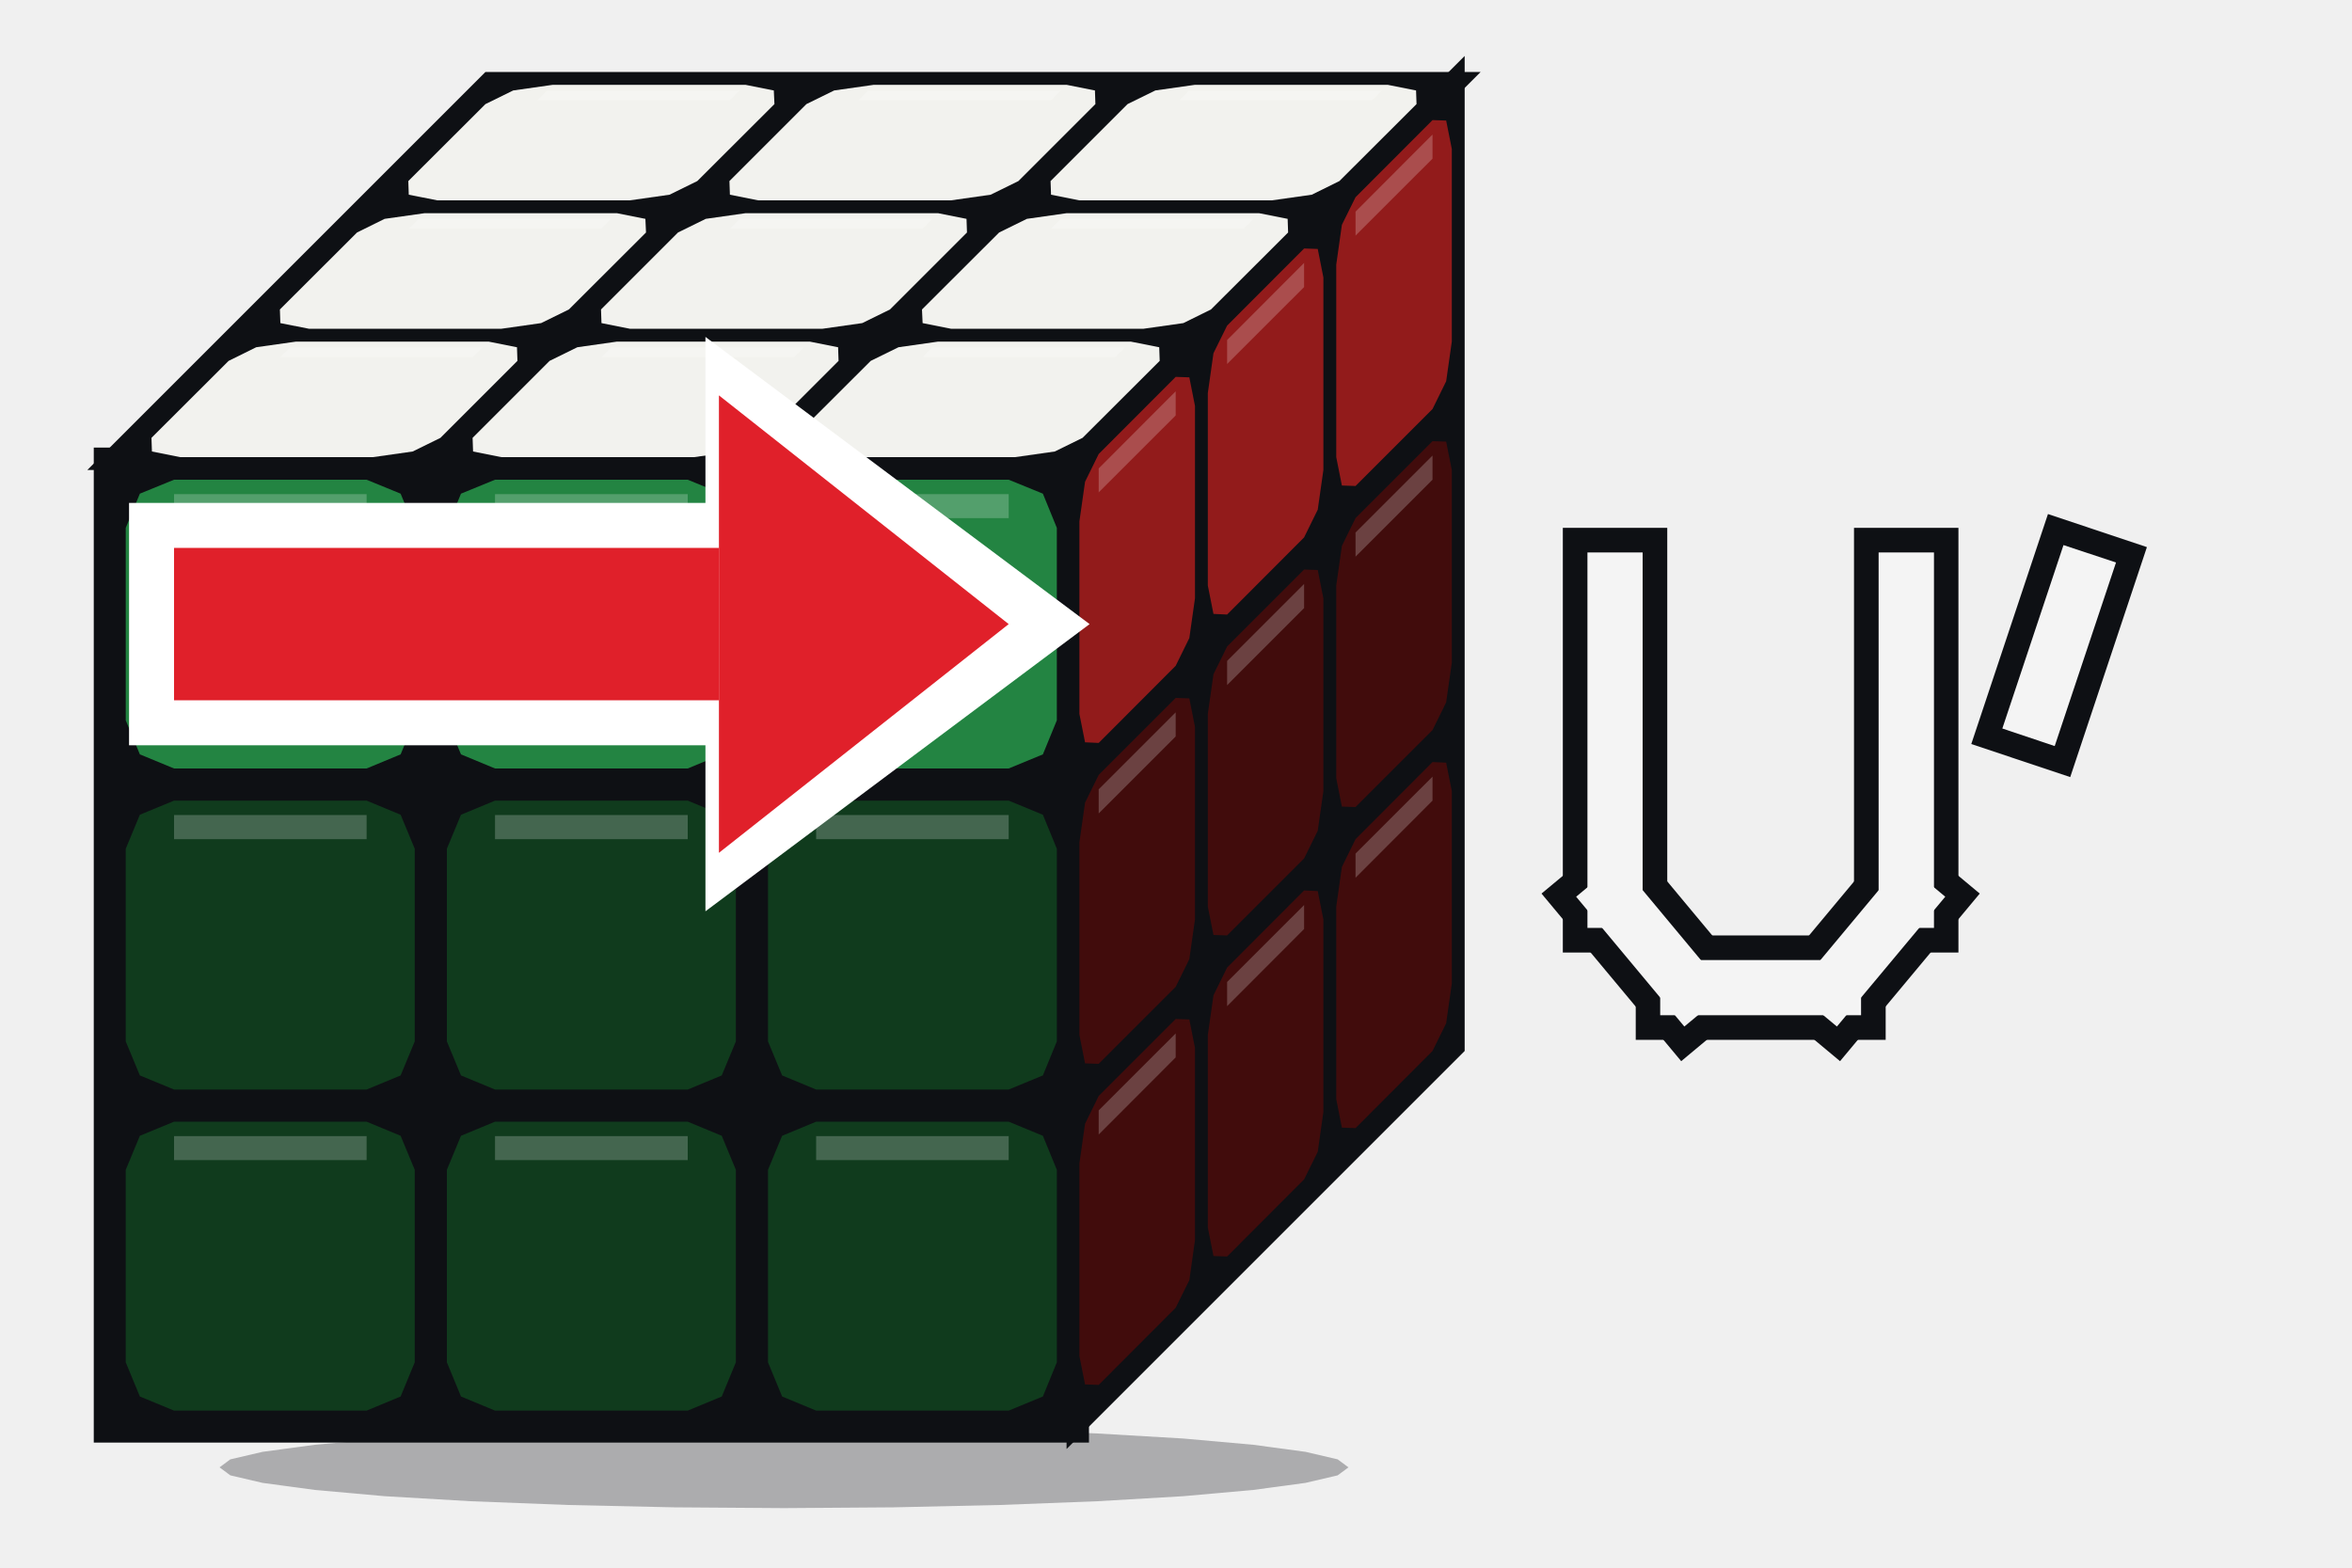
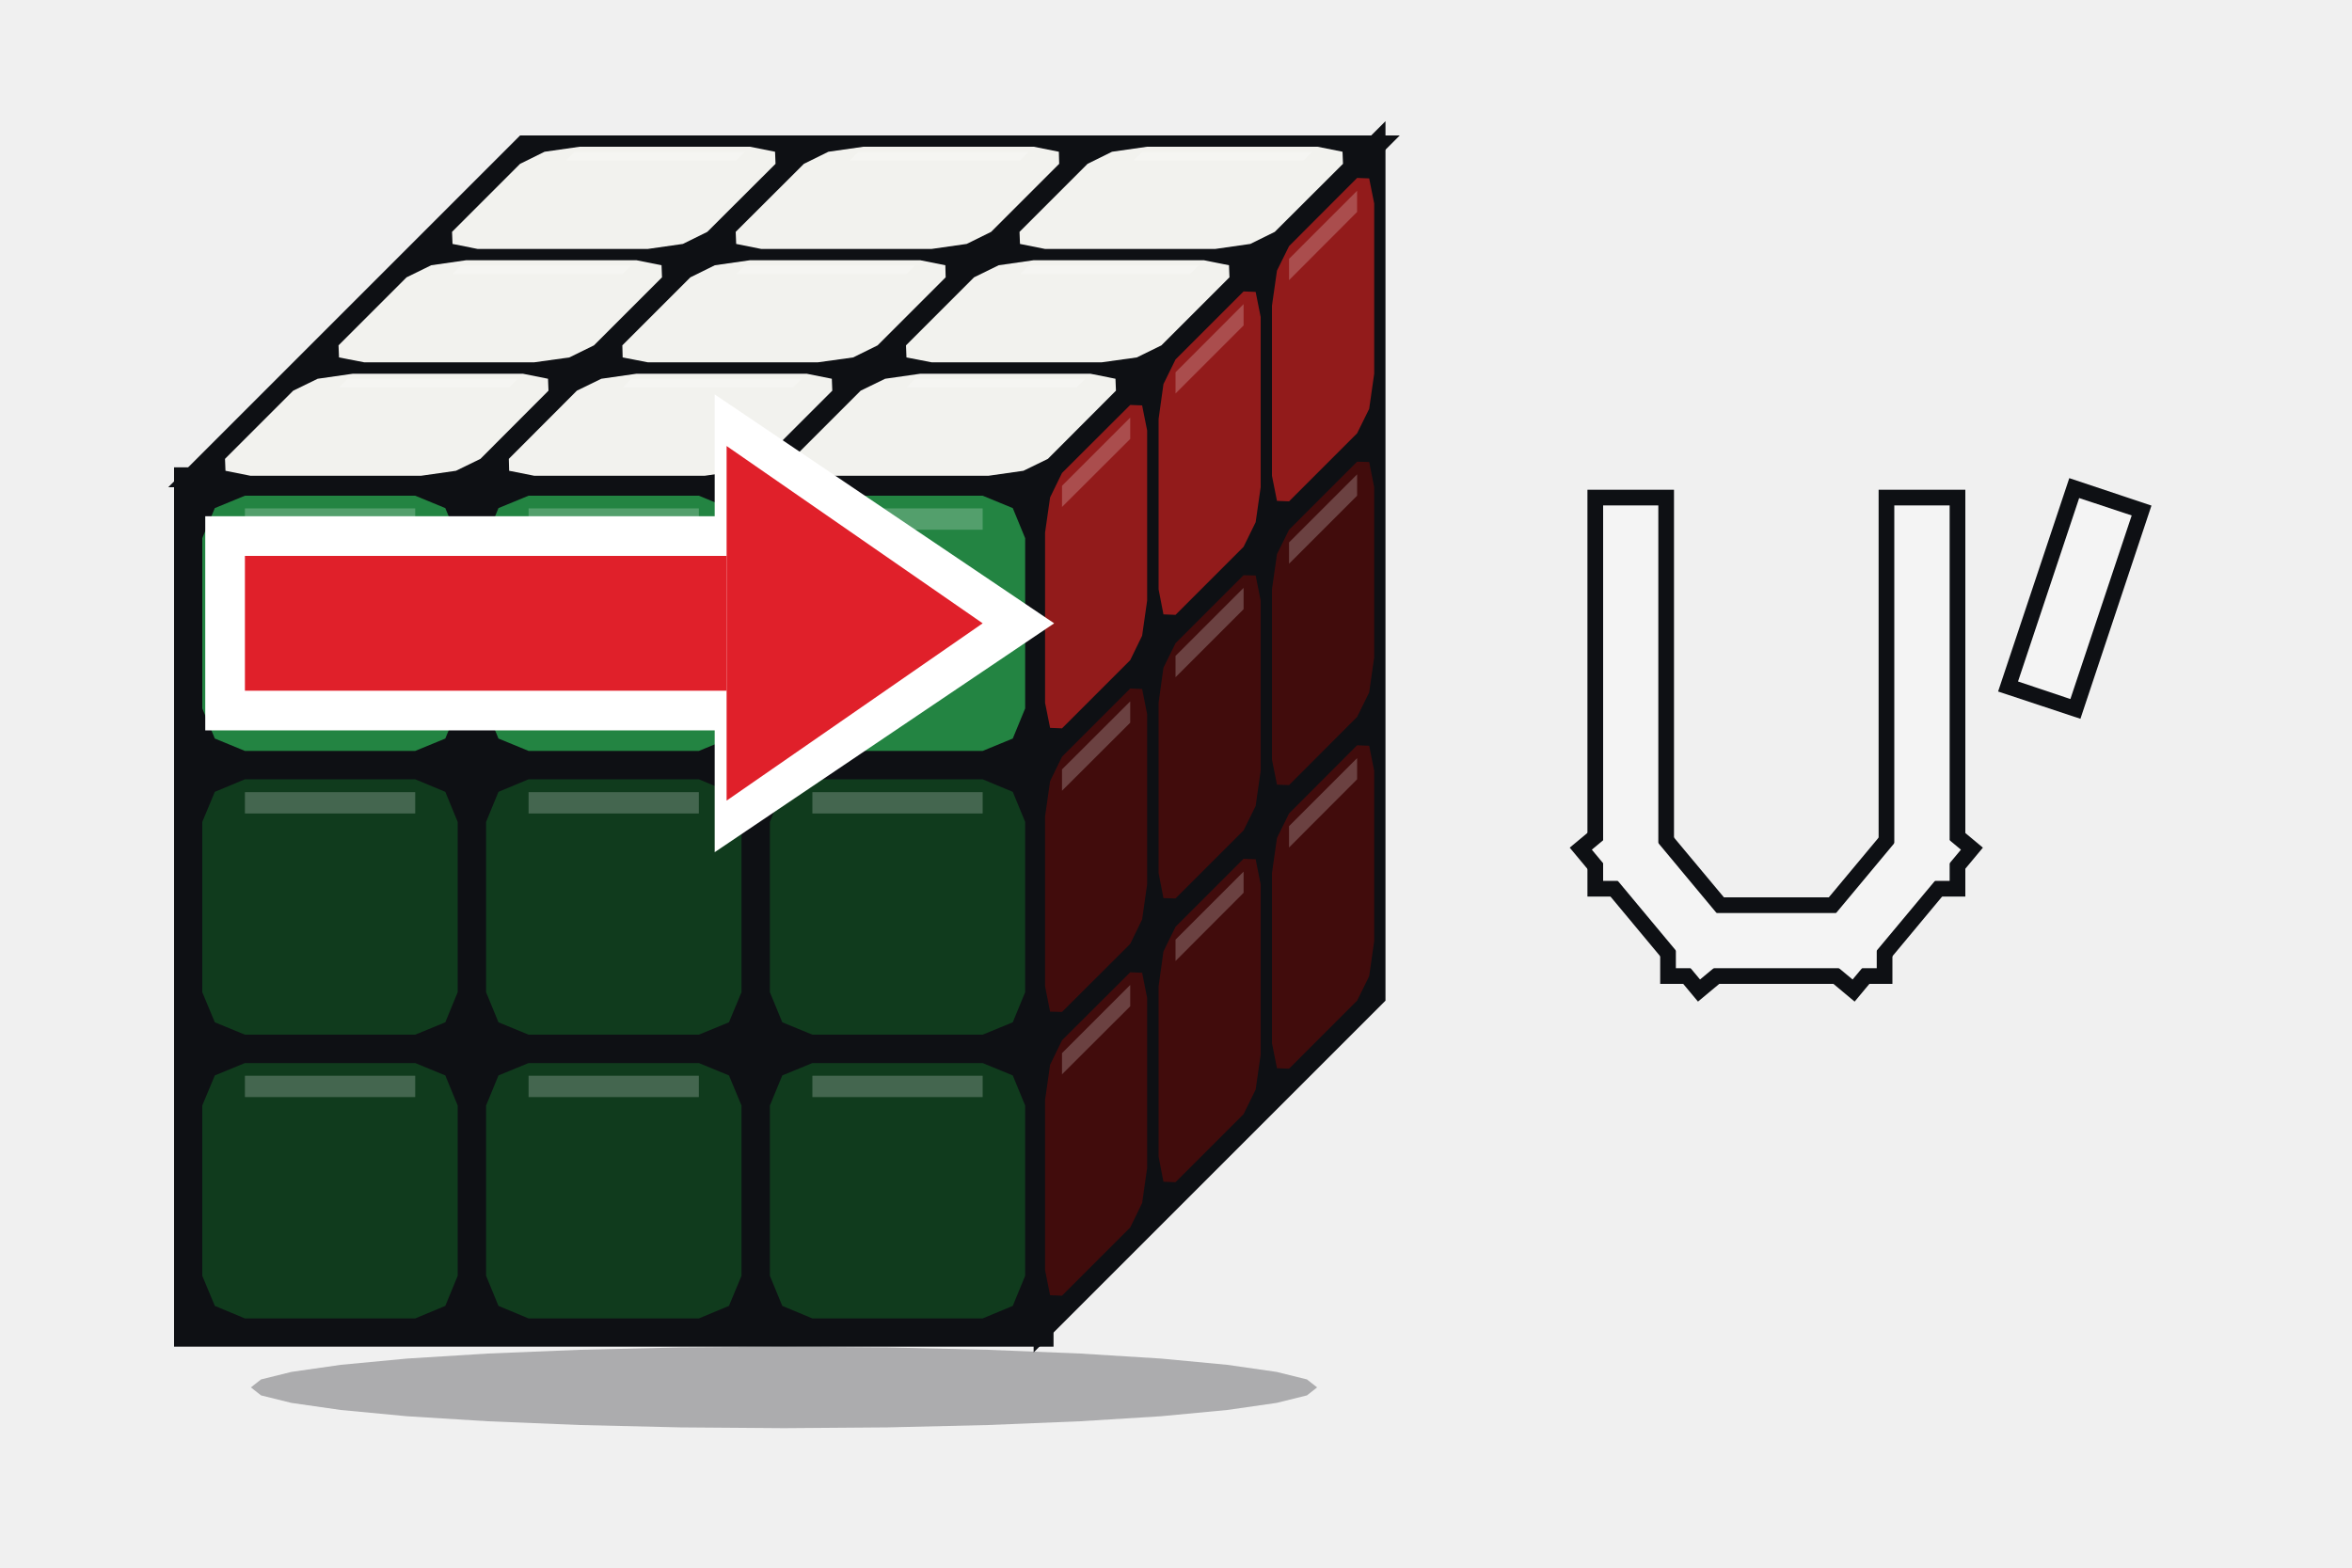
<svg xmlns="http://www.w3.org/2000/svg" viewBox="0 0 150.00 100.00" width="144" height="96">
-   <polygon points="86.00,93.60 85.31,94.11 83.26,94.59 79.93,95.04 75.46,95.44 70.00,95.76 63.78,96.00 57.02,96.15 50.00,96.20 42.98,96.15 36.22,96.00 30.00,95.76 24.54,95.44 20.07,95.04 16.74,94.59 14.69,94.11 14.00,93.60 14.69,93.09 16.74,92.61 20.07,92.16 24.54,91.76 30.00,91.44 36.22,91.20 42.98,91.05 50.00,91.00 57.02,91.05 63.78,91.20 70.00,91.44 75.46,91.76 79.93,92.16 83.26,92.61 85.31,93.09" fill="#0e1014" fill-opacity="0.30" />
-   <polygon points="5.98,92.02 69.45,92.02 69.45,28.55 5.98,28.55" fill="#0e1014" />
-   <polygon points="5.57,29.98 69.04,29.98 94.43,4.59 30.96,4.59" fill="#0e1014" />
-   <polygon points="68.02,92.43 93.41,67.04 93.41,3.57 68.02,28.96" fill="#0e1014" />
-   <polygon points="49.39,6.64 49.35,5.77 47.54,5.41 35.26,5.41 32.73,5.77 30.96,6.64 26.04,11.55 26.07,12.42 27.89,12.78 40.17,12.78 42.70,12.42 44.47,11.55" fill="#f2f2ee" />
-   <polygon points="34.27,6.39 46.56,6.39 47.17,5.78 34.89,5.78" fill="#ffffff" fill-opacity="0.22" />
-   <polygon points="69.86,6.64 69.83,5.77 68.02,5.41 55.73,5.41 53.20,5.77 51.43,6.64 46.52,11.55 46.55,12.42 48.36,12.78 60.65,12.78 63.18,12.42 64.95,11.55" fill="#f2f2ee" />
-   <polygon points="54.75,6.39 67.04,6.39 67.65,5.78 55.36,5.78" fill="#ffffff" fill-opacity="0.22" />
-   <polygon points="90.34,6.64 90.31,5.77 88.50,5.41 76.21,5.41 73.68,5.77 71.91,6.64 67.00,11.55 67.03,12.42 68.84,12.78 81.12,12.78 83.66,12.42 85.42,11.55" fill="#f2f2ee" />
-   <polygon points="75.23,6.39 87.51,6.39 88.13,5.78 75.84,5.78" fill="#ffffff" fill-opacity="0.22" />
-   <polygon points="41.20,14.83 41.16,13.96 39.35,13.60 27.07,13.60 24.53,13.96 22.77,14.83 17.85,19.74 17.88,20.61 19.70,20.97 31.98,20.97 34.51,20.61 36.28,19.74" fill="#f2f2ee" />
-   <polygon points="26.08,14.58 38.37,14.58 38.98,13.97 26.70,13.97" fill="#ffffff" fill-opacity="0.22" />
-   <polygon points="61.67,14.83 61.64,13.96 59.83,13.60 47.54,13.60 45.01,13.96 43.24,14.83 38.33,19.74 38.36,20.61 40.17,20.97 52.46,20.97 54.99,20.61 56.76,19.74" fill="#f2f2ee" />
-   <polygon points="46.56,14.58 58.85,14.58 59.46,13.97 47.17,13.97" fill="#ffffff" fill-opacity="0.22" />
-   <polygon points="82.15,14.83 82.12,13.96 80.30,13.60 68.02,13.60 65.49,13.96 63.72,14.83 58.80,19.74 58.84,20.61 60.65,20.97 72.93,20.97 75.47,20.61 77.23,19.74" fill="#f2f2ee" />
-   <polygon points="67.04,14.58 79.32,14.58 79.94,13.97 67.65,13.97" fill="#ffffff" fill-opacity="0.22" />
-   <polygon points="33.00,23.02 32.97,22.15 31.16,21.79 18.88,21.79 16.34,22.15 14.58,23.02 9.66,27.93 9.69,28.80 11.50,29.16 23.79,29.16 26.32,28.80 28.09,27.93" fill="#f2f2ee" />
-   <polygon points="17.89,22.77 30.18,22.77 30.79,22.16 18.51,22.16" fill="#ffffff" fill-opacity="0.22" />
-   <polygon points="53.48,23.02 53.45,22.15 51.64,21.79 39.35,21.79 36.82,22.15 35.05,23.02 30.14,27.93 30.17,28.80 31.98,29.16 44.27,29.16 46.80,28.80 48.57,27.93" fill="#f2f2ee" />
-   <polygon points="38.37,22.77 50.66,22.77 51.27,22.16 38.98,22.16" fill="#ffffff" fill-opacity="0.22" />
-   <polygon points="73.96,23.02 73.93,22.15 72.11,21.79 59.83,21.79 57.30,22.15 55.53,23.02 50.61,27.93 50.65,28.80 52.46,29.16 64.74,29.16 67.27,28.80 69.04,27.93" fill="#f2f2ee" />
-   <polygon points="58.85,22.77 71.13,22.77 71.75,22.16 59.46,22.16" fill="#ffffff" fill-opacity="0.22" />
-   <polygon points="76.21,25.89 75.85,24.07 74.98,24.04 70.07,28.96 69.20,30.73 68.84,33.26 68.84,45.54 69.20,47.35 70.07,47.39 74.98,42.47 75.85,40.70 76.21,38.17" fill="#921b1b" />
-   <polygon points="70.07,31.41 74.98,26.50 74.98,24.96 70.07,29.88" fill="#ffffff" fill-opacity="0.22" />
-   <polygon points="84.40,17.70 84.04,15.88 83.17,15.85 78.26,20.77 77.39,22.53 77.03,25.07 77.03,37.35 77.39,39.16 78.26,39.20 83.17,34.28 84.04,32.51 84.40,29.98" fill="#921b1b" />
-   <polygon points="78.26,23.22 83.17,18.31 83.17,16.77 78.26,21.69" fill="#ffffff" fill-opacity="0.22" />
-   <polygon points="92.59,9.50 92.23,7.69 91.36,7.66 86.45,12.58 85.58,14.34 85.22,16.88 85.22,29.16 85.58,30.97 86.45,31.00 91.36,26.09 92.23,24.32 92.59,21.79" fill="#921b1b" />
-   <polygon points="86.45,15.03 91.36,10.12 91.36,8.58 86.45,13.50" fill="#ffffff" fill-opacity="0.22" />
-   <polygon points="76.21,46.36 75.85,44.55 74.98,44.52 70.07,49.43 69.20,51.20 68.84,53.73 68.84,66.02 69.20,67.83 70.07,67.86 74.98,62.95 75.85,61.18 76.21,58.65" fill="#410c0c" />
-   <polygon points="70.07,51.89 74.98,46.98 74.98,45.44 70.07,50.35" fill="#ffffff" fill-opacity="0.22" />
-   <polygon points="84.40,38.17 84.04,36.36 83.17,36.33 78.26,41.24 77.39,43.01 77.03,45.54 77.03,57.83 77.39,59.64 78.26,59.67 83.17,54.76 84.04,52.99 84.40,50.46" fill="#410c0c" />
-   <polygon points="78.26,43.70 83.17,38.79 83.17,37.25 78.26,42.16" fill="#ffffff" fill-opacity="0.22" />
-   <polygon points="92.59,29.98 92.23,28.17 91.36,28.14 86.45,33.05 85.58,34.82 85.22,37.35 85.22,49.64 85.58,51.45 86.45,51.48 91.36,46.57 92.23,44.80 92.59,42.27" fill="#410c0c" />
-   <polygon points="86.45,35.51 91.36,30.60 91.36,29.06 86.45,33.97" fill="#ffffff" fill-opacity="0.22" />
-   <polygon points="76.21,66.84 75.85,65.03 74.98,65.00 70.07,69.91 69.20,71.68 68.84,74.21 68.84,86.50 69.20,88.31 70.07,88.34 74.98,83.42 75.85,81.66 76.21,79.12" fill="#410c0c" />
-   <polygon points="70.07,72.37 74.98,67.45 74.98,65.92 70.07,70.83" fill="#ffffff" fill-opacity="0.22" />
-   <polygon points="84.40,58.65 84.04,56.84 83.17,56.80 78.26,61.72 77.39,63.49 77.03,66.02 77.03,78.30 77.39,80.12 78.26,80.15 83.17,75.23 84.04,73.47 84.40,70.93" fill="#410c0c" />
-   <polygon points="78.26,64.18 83.17,59.26 83.17,57.73 78.26,62.64" fill="#ffffff" fill-opacity="0.22" />
-   <polygon points="92.59,50.46 92.23,48.65 91.36,48.61 86.45,53.53 85.58,55.30 85.22,57.83 85.22,70.11 85.58,71.93 86.45,71.96 91.36,67.04 92.23,65.27 92.59,62.74" fill="#410c0c" />
-   <polygon points="86.45,55.99 91.36,51.07 91.36,49.54 86.45,54.45" fill="#ffffff" fill-opacity="0.22" />
-   <polygon points="26.45,33.67 25.55,31.49 23.38,30.60 11.10,30.60 8.92,31.49 8.02,33.67 8.02,45.95 8.92,48.12 11.10,49.02 23.38,49.02 25.55,48.12 26.45,45.95" fill="#238442" />
-   <polygon points="11.10,33.05 23.38,33.05 23.38,31.52 11.10,31.52" fill="#ffffff" fill-opacity="0.22" />
-   <polygon points="46.93,33.67 46.03,31.49 43.86,30.60 31.57,30.60 29.40,31.49 28.50,33.67 28.50,45.95 29.40,48.12 31.57,49.02 43.86,49.02 46.03,48.12 46.93,45.95" fill="#238442" />
-   <polygon points="31.57,33.05 43.86,33.05 43.86,31.52 31.57,31.52" fill="#ffffff" fill-opacity="0.22" />
-   <polygon points="67.40,33.67 66.51,31.49 64.33,30.60 52.05,30.60 49.88,31.49 48.98,33.67 48.98,45.95 49.88,48.12 52.05,49.02 64.33,49.02 66.51,48.12 67.40,45.95" fill="#238442" />
-   <polygon points="52.05,33.05 64.33,33.05 64.33,31.52 52.05,31.52" fill="#ffffff" fill-opacity="0.22" />
-   <polygon points="26.45,54.14 25.55,51.97 23.38,51.07 11.10,51.07 8.92,51.97 8.02,54.14 8.02,66.43 8.92,68.60 11.10,69.50 23.38,69.50 25.55,68.60 26.45,66.43" fill="#103b1d" />
-   <polygon points="11.10,53.53 23.38,53.53 23.38,51.99 11.10,51.99" fill="#ffffff" fill-opacity="0.22" />
-   <polygon points="46.93,54.14 46.03,51.97 43.86,51.07 31.57,51.07 29.40,51.97 28.50,54.14 28.50,66.43 29.40,68.60 31.57,69.50 43.86,69.50 46.03,68.60 46.93,66.43" fill="#103b1d" />
-   <polygon points="31.57,53.53 43.86,53.53 43.86,51.99 31.57,51.99" fill="#ffffff" fill-opacity="0.22" />
-   <polygon points="67.40,54.14 66.51,51.97 64.33,51.07 52.05,51.07 49.88,51.97 48.98,54.14 48.98,66.43 49.88,68.60 52.05,69.50 64.33,69.50 66.51,68.60 67.40,66.43" fill="#103b1d" />
-   <polygon points="52.05,53.53 64.33,53.53 64.33,51.99 52.05,51.99" fill="#ffffff" fill-opacity="0.22" />
-   <polygon points="26.45,74.62 25.55,72.45 23.38,71.55 11.10,71.55 8.92,72.45 8.02,74.62 8.02,86.90 8.92,89.08 11.10,89.98 23.38,89.98 25.55,89.08 26.45,86.90" fill="#103b1d" />
-   <polygon points="11.10,74.00 23.38,74.00 23.38,72.47 11.10,72.47" fill="#ffffff" fill-opacity="0.22" />
-   <polygon points="46.93,74.62 46.03,72.45 43.86,71.55 31.57,71.55 29.40,72.45 28.50,74.62 28.50,86.90 29.40,89.08 31.57,89.98 43.86,89.98 46.03,89.08 46.93,86.90" fill="#103b1d" />
-   <polygon points="31.57,74.00 43.86,74.00 43.86,72.47 31.57,72.47" fill="#ffffff" fill-opacity="0.22" />
-   <polygon points="67.40,74.62 66.51,72.45 64.33,71.55 52.05,71.55 49.88,72.45 48.98,74.62 48.98,86.90 49.88,89.08 52.05,89.98 64.33,89.98 66.51,89.08 67.40,86.90" fill="#103b1d" />
-   <polygon points="52.05,74.00 64.33,74.00 64.33,72.47 52.05,72.47" fill="#ffffff" fill-opacity="0.22" />
-   <polygon points="8.23,32.08 45.85,32.08 45.85,47.54 8.23,47.54" fill="#ffffff" />
-   <polygon points="44.99,21.49 69.49,39.81 44.99,58.13" fill="#ffffff" />
-   <polygon points="11.10,34.95 45.85,34.95 45.85,44.67 11.10,44.67" fill="#e0202a" />
-   <polygon points="45.85,25.22 64.33,39.81 45.85,54.40" fill="#e0202a" />
-   <polygon points="99.67,33.67 99.67,60.76 106.33,60.76 106.33,33.67" fill="#0e1014" />
-   <polygon points="98.31,57.00 107.22,67.69 112.33,63.43 103.43,52.74" fill="#0e1014" />
-   <polygon points="104.32,66.33 120.26,66.33 120.26,59.67 104.32,59.67" fill="#0e1014" />
-   <polygon points="117.35,67.69 126.26,57.00 121.15,52.74 112.24,63.43" fill="#0e1014" />
-   <polygon points="124.90,60.76 124.90,33.67 118.24,33.67 118.24,60.76" fill="#0e1014" />
-   <polygon points="130.61,32.79 125.72,47.46 132.03,49.57 136.92,34.90" fill="#0e1014" />
-   <polygon points="101.24,35.24 101.24,59.19 104.76,59.19 104.76,35.24" fill="#f4f4f4" />
-   <polygon points="100.52,57.20 107.42,65.48 110.13,63.23 103.23,54.94" fill="#f4f4f4" />
-   <polygon points="105.88,64.76 118.69,64.76 118.69,61.24 105.88,61.24" fill="#f4f4f4" />
-   <polygon points="117.15,65.48 124.06,57.20 121.35,54.94 114.44,63.23" fill="#f4f4f4" />
-   <polygon points="123.34,59.19 123.34,35.24 119.81,35.24 119.81,59.19" fill="#f4f4f4" />
-   <polygon points="131.60,34.77 127.70,46.47 131.04,47.59 134.95,35.88" fill="#f4f4f4" />
+   <polygon points="84.00,88.50 83.35,89.01 81.41,89.49 78.27,89.94 74.04,90.34 68.89,90.66 63.01,90.90 56.63,91.05 50.00,91.10 43.37,91.05 36.99,90.90 31.11,90.66 25.96,90.34 21.73,89.94 18.59,89.49 16.65,89.01 16.00,88.50 16.65,87.99 18.59,87.51 21.73,87.06 25.96,86.66 31.11,86.34 36.99,86.10 43.37,85.95 50.00,85.90 56.63,85.95 63.01,86.10 68.89,86.34 74.04,86.66 78.27,87.06 81.41,87.51 83.35,87.99" fill="#0e1014" fill-opacity="0.30" />
+   <polygon points="11.10,85.90 67.19,85.90 67.19,29.81 11.10,29.81" fill="#0e1014" />
+   <polygon points="10.73,31.08 66.83,31.08 89.27,8.64 33.17,8.64" fill="#0e1014" />
+   <polygon points="65.92,86.27 88.36,63.83 88.36,7.73 65.92,30.17" fill="#0e1014" />
+   <polygon points="49.46,10.45 49.43,9.68 47.83,9.36 36.97,9.36 34.73,9.68 33.17,10.45 28.83,14.79 28.86,15.56 30.46,15.88 41.31,15.88 43.55,15.56 45.11,14.79" fill="#f2f2ee" />
+   <polygon points="36.10,10.23 46.96,10.23 47.50,9.69 36.65,9.69" fill="#ffffff" fill-opacity="0.22" />
+   <polygon points="67.55,10.45 67.53,9.68 65.92,9.36 55.07,9.36 52.83,9.68 51.27,10.45 46.92,14.79 46.95,15.56 48.55,15.88 59.41,15.88 61.65,15.56 63.21,14.79" fill="#f2f2ee" />
+   <polygon points="54.20,10.23 65.06,10.23 65.60,9.69 54.74,9.69" fill="#ffffff" fill-opacity="0.22" />
+   <polygon points="85.65,10.45 85.62,9.68 84.02,9.36 73.16,9.36 70.92,9.68 69.36,10.45 65.02,14.79 65.05,15.56 66.65,15.88 77.50,15.88 79.74,15.56 81.30,14.79" fill="#f2f2ee" />
+   <polygon points="72.29,10.23 83.15,10.23 83.69,9.69 72.84,9.69" fill="#ffffff" fill-opacity="0.22" />
+   <polygon points="42.22,17.69 42.19,16.92 40.59,16.60 29.73,16.60 27.50,16.92 25.93,17.69 21.59,22.03 21.62,22.80 23.22,23.11 34.08,23.11 36.31,22.80 37.88,22.03" fill="#f2f2ee" />
+   <polygon points="28.86,17.47 39.72,17.47 40.26,16.93 29.41,16.93" fill="#ffffff" fill-opacity="0.22" />
+   <polygon points="60.31,17.69 60.29,16.92 58.69,16.60 47.83,16.60 45.59,16.92 44.03,17.69 39.69,22.03 39.71,22.80 41.31,23.11 52.17,23.11 54.41,22.80 55.97,22.03" fill="#f2f2ee" />
+   <polygon points="46.96,17.47 57.82,17.47 58.36,16.93 47.50,16.93" fill="#ffffff" fill-opacity="0.22" />
+   <polygon points="78.41,17.69 78.38,16.92 76.78,16.60 65.92,16.60 63.69,16.92 62.12,17.69 57.78,22.03 57.81,22.80 59.41,23.11 70.27,23.11 72.50,22.80 74.07,22.03" fill="#f2f2ee" />
+   <polygon points="65.06,17.47 75.91,17.47 76.46,16.93 65.60,16.93" fill="#ffffff" fill-opacity="0.22" />
+   <polygon points="34.98,24.92 34.95,24.16 33.35,23.84 22.50,23.84 20.26,24.16 18.70,24.92 14.35,29.27 14.38,30.03 15.98,30.35 26.84,30.35 29.08,30.03 30.64,29.27" fill="#f2f2ee" />
+   <polygon points="21.63,24.71 32.48,24.71 33.03,24.16 22.17,24.16" fill="#ffffff" fill-opacity="0.22" />
+   <polygon points="53.08,24.92 53.05,24.16 51.45,23.84 40.59,23.84 38.35,24.16 36.79,24.92 32.45,29.27 32.47,30.03 34.08,30.35 44.93,30.35 47.17,30.03 48.73,29.27" fill="#f2f2ee" />
+   <polygon points="39.72,24.71 50.58,24.71 51.12,24.16 40.26,24.16" fill="#ffffff" fill-opacity="0.22" />
+   <polygon points="71.17,24.92 71.14,24.16 69.54,23.84 58.69,23.84 56.45,24.16 54.89,24.92 50.54,29.27 50.57,30.03 52.17,30.35 63.03,30.35 65.27,30.03 66.83,29.27" fill="#f2f2ee" />
+   <polygon points="57.82,24.71 68.67,24.71 69.22,24.16 58.36,24.16" fill="#ffffff" fill-opacity="0.22" />
+   <polygon points="73.16,27.46 72.84,25.86 72.08,25.83 67.73,30.17 66.97,31.73 66.65,33.97 66.65,44.83 66.97,46.43 67.73,46.46 72.08,42.11 72.84,40.55 73.16,38.31" fill="#921b1b" />
+   <polygon points="67.73,32.34 72.08,28.00 72.08,26.64 67.73,30.99" fill="#ffffff" fill-opacity="0.22" />
+   <polygon points="80.40,20.22 80.08,18.62 79.31,18.59 74.97,22.93 74.20,24.50 73.89,26.73 73.89,37.59 74.20,39.19 74.97,39.22 79.31,34.88 80.08,33.31 80.40,31.08" fill="#921b1b" />
+   <polygon points="74.97,25.10 79.31,20.76 79.31,19.40 74.97,23.75" fill="#ffffff" fill-opacity="0.22" />
+   <polygon points="87.64,12.98 87.32,11.38 86.55,11.35 82.21,15.70 81.44,17.26 81.12,19.50 81.12,30.35 81.44,31.95 82.21,31.98 86.55,27.64 87.32,26.08 87.64,23.84" fill="#921b1b" />
+   <polygon points="82.21,17.87 86.55,13.52 86.55,12.17 82.21,16.51" fill="#ffffff" fill-opacity="0.22" />
+   <polygon points="73.16,45.55 72.84,43.95 72.08,43.92 67.73,48.27 66.97,49.83 66.65,52.07 66.65,62.92 66.97,64.53 67.73,64.55 72.08,60.21 72.84,58.65 73.16,56.41" fill="#410c0c" />
+   <polygon points="67.73,50.44 72.08,46.10 72.08,44.74 67.73,49.08" fill="#ffffff" fill-opacity="0.22" />
+   <polygon points="80.40,38.31 80.08,36.71 79.31,36.69 74.97,41.03 74.20,42.59 73.89,44.83 73.89,55.69 74.20,57.29 74.97,57.31 79.31,52.97 80.08,51.41 80.40,49.17" fill="#410c0c" />
+   <polygon points="74.97,43.20 79.31,38.86 79.31,37.50 74.97,41.84" fill="#ffffff" fill-opacity="0.22" />
+   <polygon points="87.64,31.08 87.32,29.47 86.55,29.45 82.21,33.79 81.44,35.35 81.12,37.59 81.12,48.45 81.44,50.05 82.21,50.08 86.55,45.73 87.32,44.17 87.64,41.93" fill="#410c0c" />
+   <polygon points="82.21,35.96 86.55,31.62 86.55,30.26 82.21,34.60" fill="#ffffff" fill-opacity="0.22" />
+   <polygon points="73.16,63.65 72.84,62.05 72.08,62.02 67.73,66.36 66.97,67.92 66.65,70.16 66.65,81.02 66.97,82.62 67.73,82.65 72.08,78.30 72.84,76.74 73.16,74.50" fill="#410c0c" />
+   <polygon points="67.73,68.53 72.08,64.19 72.08,62.83 67.73,67.18" fill="#ffffff" fill-opacity="0.22" />
+   <polygon points="80.40,56.41 80.08,54.81 79.31,54.78 74.97,59.12 74.20,60.69 73.89,62.92 73.89,73.78 74.20,75.38 74.97,75.41 79.31,71.07 80.08,69.50 80.40,67.27" fill="#410c0c" />
+   <polygon points="74.97,61.30 79.31,56.95 79.31,55.60 74.97,59.94" fill="#ffffff" fill-opacity="0.22" />
+   <polygon points="87.64,49.17 87.32,47.57 86.55,47.54 82.21,51.89 81.44,53.45 81.12,55.69 81.12,66.54 81.44,68.14 82.21,68.17 86.55,63.83 87.32,62.27 87.64,60.03" fill="#410c0c" />
+   <polygon points="82.21,54.06 86.55,49.71 86.55,48.36 82.21,52.70" fill="#ffffff" fill-opacity="0.22" />
+   <polygon points="29.19,34.33 28.40,32.41 26.48,31.62 15.62,31.62 13.70,32.41 12.90,34.33 12.90,45.19 13.70,47.11 15.62,47.90 26.48,47.90 28.40,47.11 29.19,45.19" fill="#238442" />
+   <polygon points="15.62,33.79 26.48,33.79 26.48,32.43 15.62,32.43" fill="#ffffff" fill-opacity="0.22" />
+   <polygon points="47.29,34.33 46.49,32.41 44.57,31.62 33.71,31.62 31.79,32.41 31.00,34.33 31.00,45.19 31.79,47.11 33.71,47.90 44.57,47.90 46.49,47.11 47.29,45.19" fill="#238442" />
+   <polygon points="33.71,33.79 44.57,33.79 44.57,32.43 33.71,32.43" fill="#ffffff" fill-opacity="0.22" />
+   <polygon points="65.38,34.33 64.59,32.41 62.67,31.62 51.81,31.62 49.89,32.41 49.10,34.33 49.10,45.19 49.89,47.11 51.81,47.90 62.67,47.90 64.59,47.11 65.38,45.19" fill="#238442" />
+   <polygon points="51.81,33.79 62.67,33.79 62.67,32.43 51.81,32.43" fill="#ffffff" fill-opacity="0.22" />
+   <polygon points="29.19,52.43 28.40,50.51 26.48,49.71 15.62,49.71 13.70,50.51 12.90,52.43 12.90,63.29 13.70,65.21 15.62,66.00 26.48,66.00 28.40,65.21 29.19,63.29" fill="#103b1d" />
+   <polygon points="15.62,51.89 26.48,51.89 26.48,50.53 15.62,50.53" fill="#ffffff" fill-opacity="0.22" />
+   <polygon points="47.29,52.43 46.49,50.51 44.57,49.71 33.71,49.71 31.79,50.51 31.00,52.43 31.00,63.29 31.79,65.21 33.71,66.00 44.57,66.00 46.49,65.21 47.29,63.29" fill="#103b1d" />
+   <polygon points="33.71,51.89 44.57,51.89 44.57,50.53 33.71,50.53" fill="#ffffff" fill-opacity="0.22" />
+   <polygon points="65.38,52.43 64.59,50.51 62.67,49.71 51.81,49.71 49.89,50.51 49.10,52.43 49.10,63.29 49.89,65.21 51.81,66.00 62.67,66.00 64.59,65.21 65.38,63.29" fill="#103b1d" />
+   <polygon points="51.81,51.89 62.67,51.89 62.67,50.53 51.81,50.53" fill="#ffffff" fill-opacity="0.22" />
+   <polygon points="29.19,70.52 28.40,68.60 26.48,67.81 15.62,67.81 13.70,68.60 12.90,70.52 12.90,81.38 13.70,83.30 15.62,84.10 26.48,84.10 28.40,83.30 29.19,81.38" fill="#103b1d" />
+   <polygon points="15.62,69.98 26.48,69.98 26.48,68.62 15.62,68.62" fill="#ffffff" fill-opacity="0.22" />
+   <polygon points="47.29,70.52 46.49,68.60 44.57,67.81 33.71,67.81 31.79,68.60 31.00,70.52 31.00,81.38 31.79,83.30 33.71,84.10 44.57,84.10 46.49,83.30 47.29,81.38" fill="#103b1d" />
+   <polygon points="33.71,69.98 44.57,69.98 44.57,68.62 33.71,68.62" fill="#ffffff" fill-opacity="0.22" />
+   <polygon points="65.38,70.52 64.59,68.60 62.67,67.81 51.81,67.81 49.89,68.60 49.10,70.52 49.10,81.38 49.89,83.30 51.81,84.10 62.67,84.10 64.59,83.30 65.38,81.38" fill="#103b1d" />
+   <polygon points="51.81,69.98 62.67,69.98 62.67,68.62 51.81,68.62" fill="#ffffff" fill-opacity="0.22" />
+   <polygon points="13.09,32.93 46.34,32.93 46.34,46.59 13.09,46.59" fill="#ffffff" />
+   <polygon points="45.58,25.16 67.23,39.76 45.58,54.36" fill="#ffffff" />
+   <polygon points="15.62,35.46 46.34,35.46 46.34,44.06 15.62,44.06" fill="#e0202a" />
+   <polygon points="46.34,28.45 62.67,39.76 46.34,51.07" fill="#e0202a" />
+   <polygon points="101.24,31.24 101.24,57.19 106.76,57.19 106.76,31.24" fill="#0e1014" />
+   <polygon points="100.11,54.07 108.29,63.89 112.54,60.35 104.35,50.54" fill="#0e1014" />
+   <polygon points="105.88,62.76 120.69,62.76 120.69,57.24 105.88,57.24" fill="#0e1014" />
+   <polygon points="118.28,63.89 126.46,54.07 122.22,50.54 114.04,60.35" fill="#0e1014" />
+   <polygon points="125.34,57.19 125.34,31.24 119.81,31.24 119.81,57.19" fill="#0e1014" />
+   <polygon points="131.97,30.50 127.43,44.11 132.68,45.85 137.21,32.25" fill="#0e1014" />
+   <polygon points="102.24,32.24 102.24,56.19 105.76,56.19 105.76,32.24" fill="#f4f4f4" />
+   <polygon points="101.52,54.20 108.42,62.48 111.13,60.23 104.23,51.94" fill="#f4f4f4" />
+   <polygon points="106.88,61.76 119.69,61.76 119.69,58.24 106.88,58.24" fill="#f4f4f4" />
+   <polygon points="118.15,62.48 125.06,54.20 122.35,51.94 115.44,60.23" fill="#f4f4f4" />
+   <polygon points="124.34,56.19 124.34,32.24 120.81,32.24 120.81,56.19" fill="#f4f4f4" />
+   <polygon points="132.60,31.77 128.70,43.47 132.04,44.59 135.95,32.88" fill="#f4f4f4" />
</svg>
